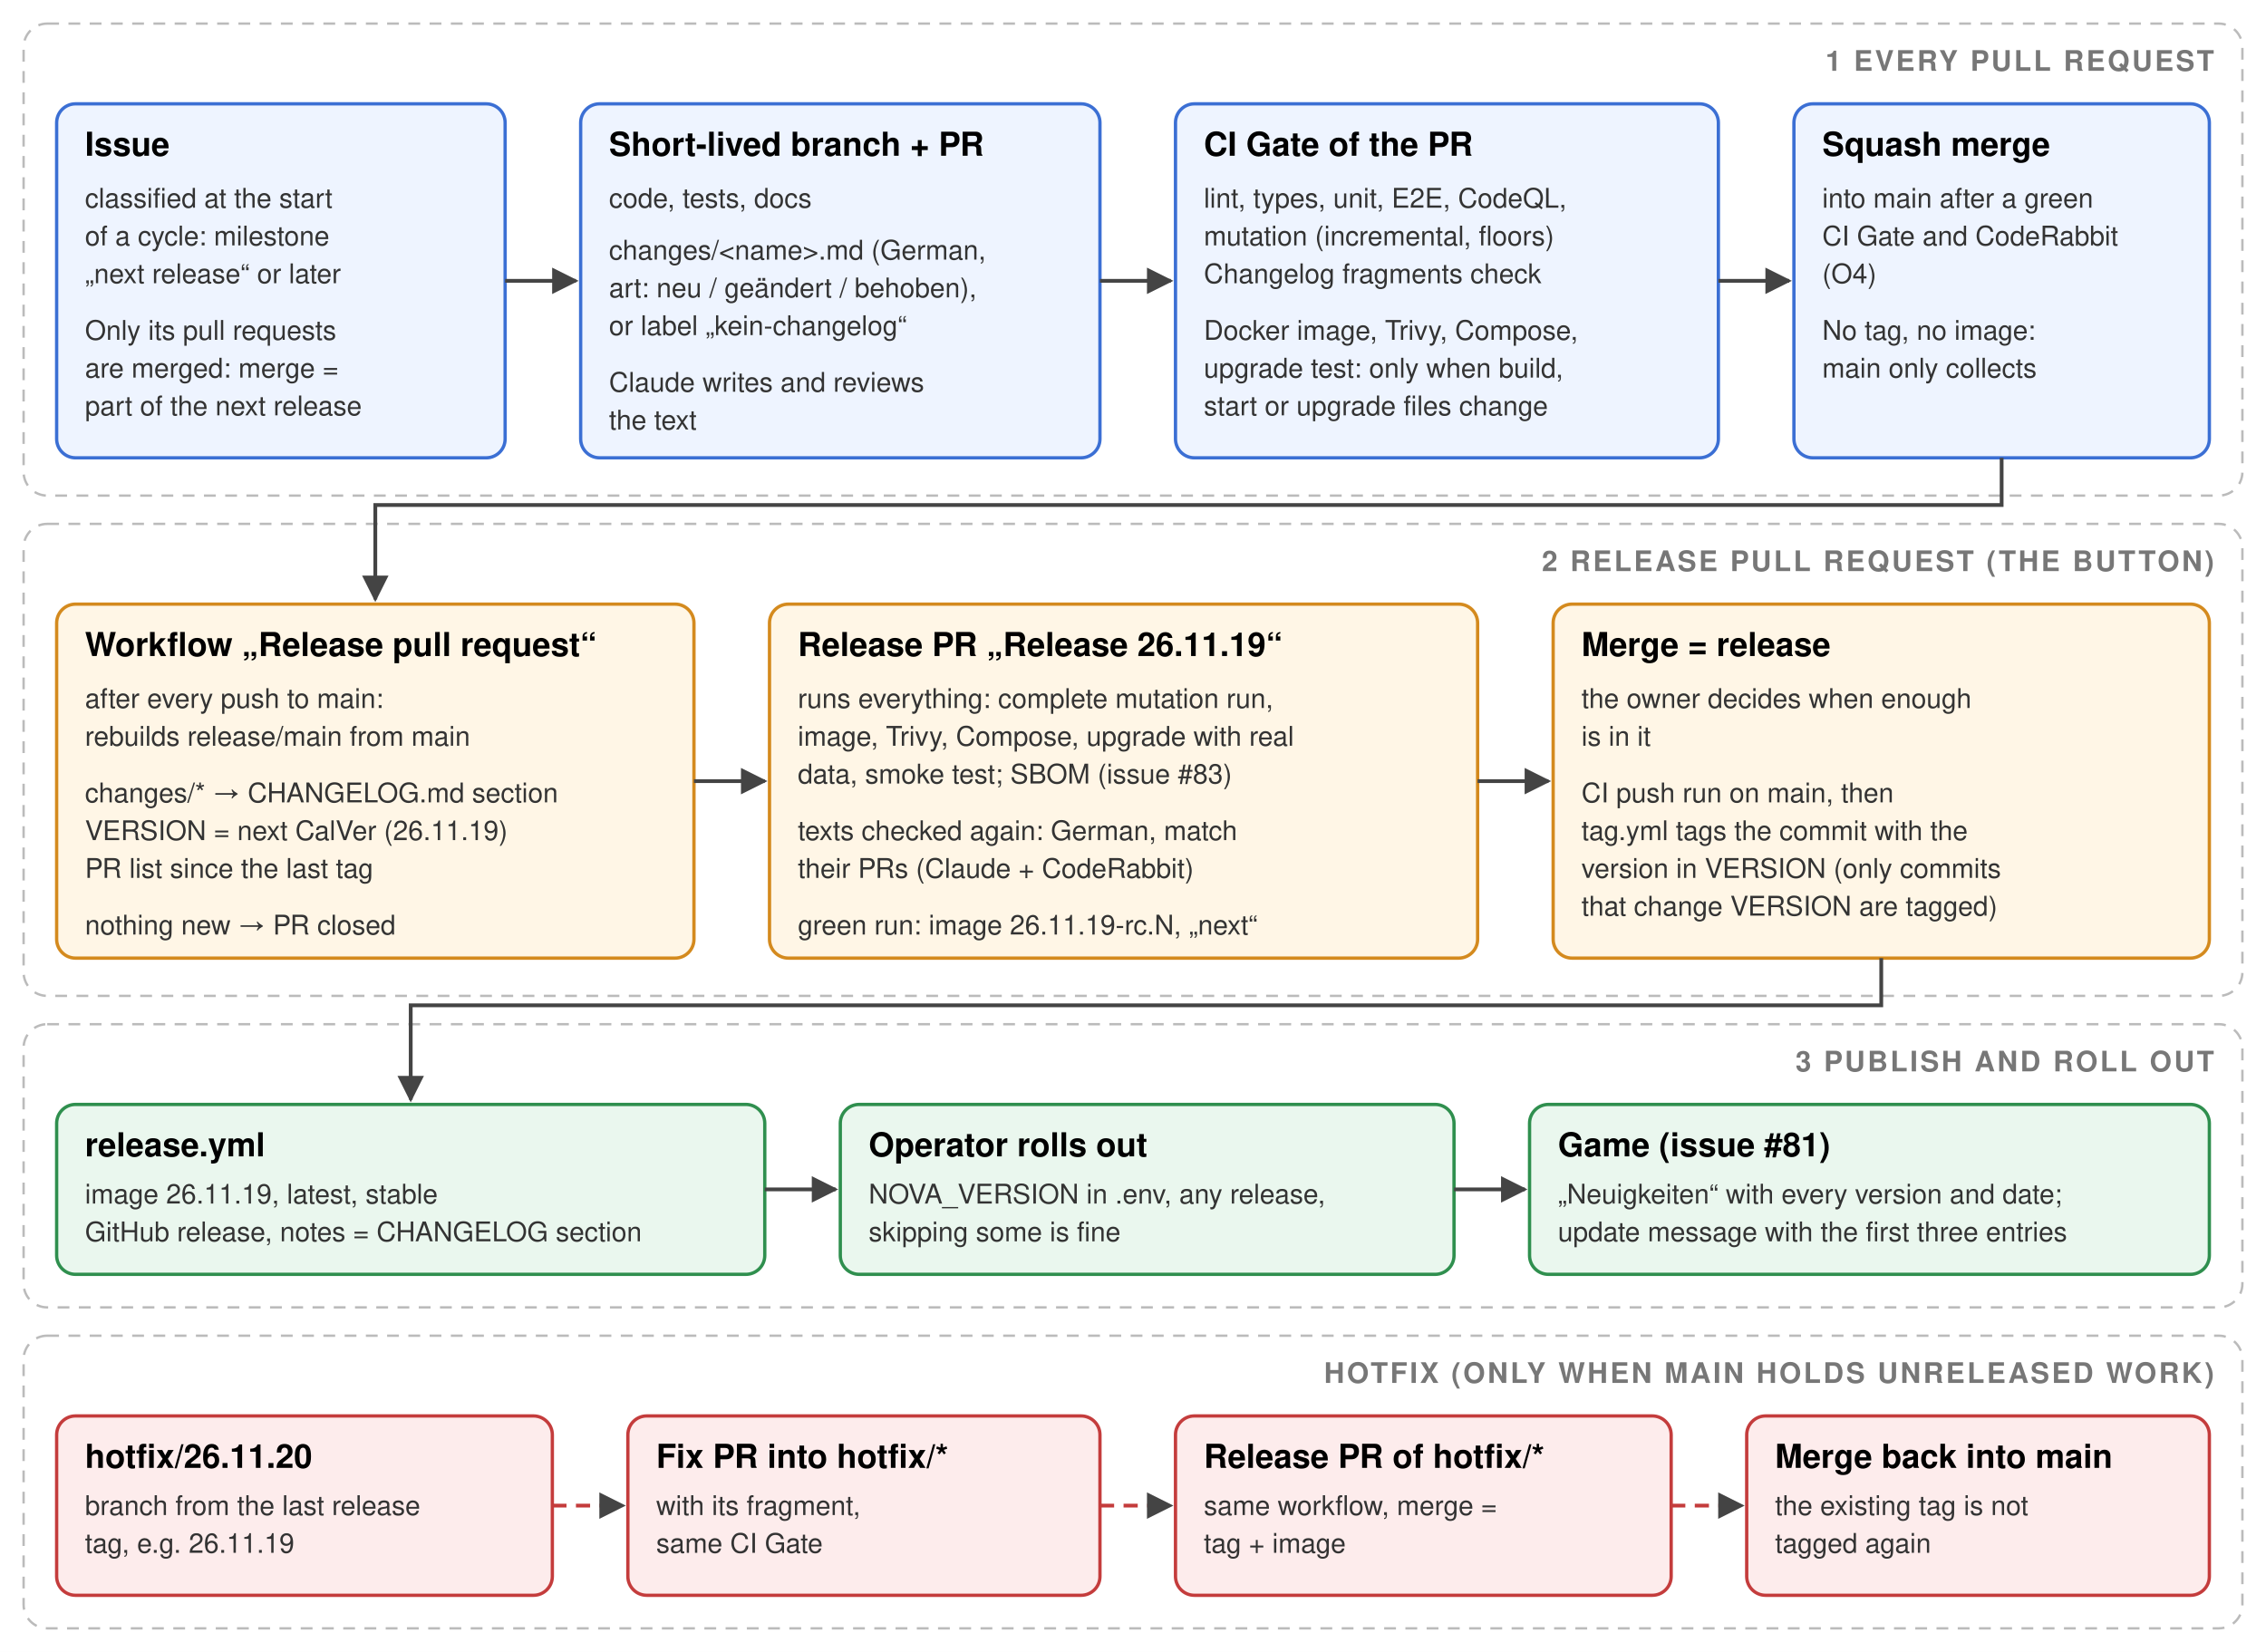
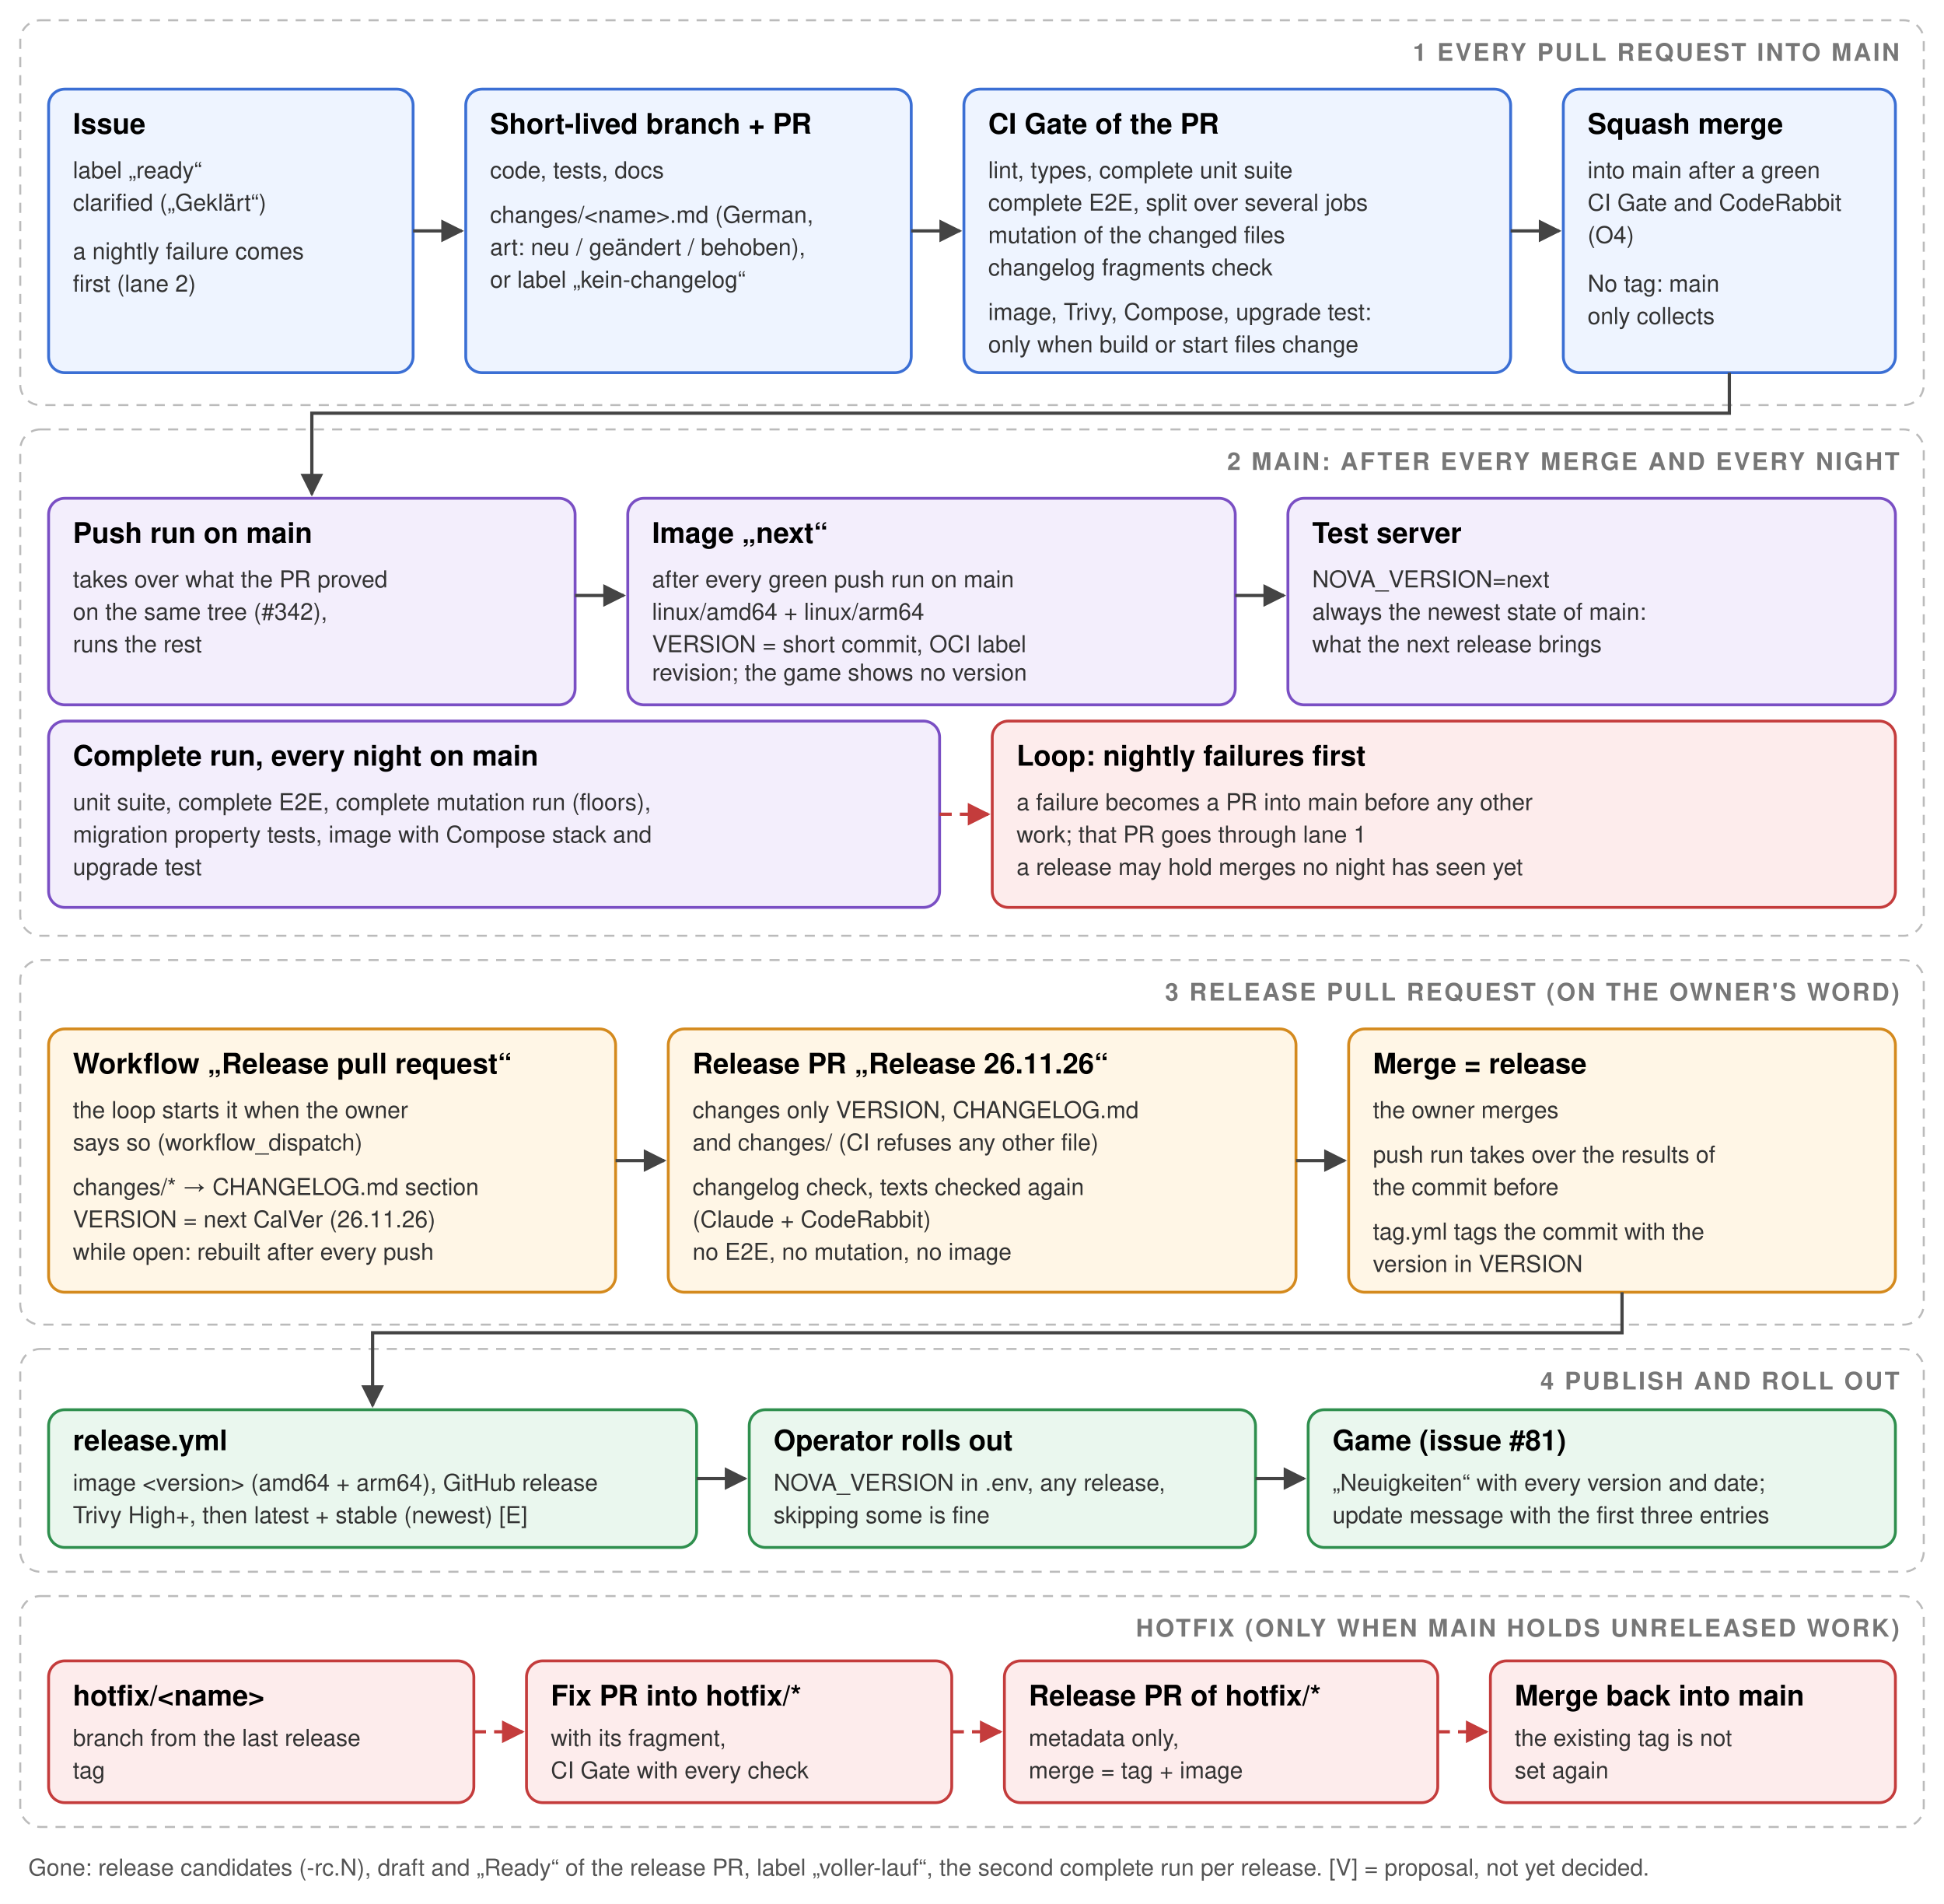
- <svg xmlns="http://www.w3.org/2000/svg" viewBox="0 0 960 700" width="960" height="700" font-family="Helvetica, Arial, sans-serif" font-size="13">
+ <svg xmlns="http://www.w3.org/2000/svg" viewBox="0 0 960 940" width="960" height="940" font-family="Helvetica, Arial, sans-serif" font-size="13">
  <defs>
    <marker id="arrow" viewBox="0 0 10 10" refX="9" refY="5" markerWidth="7" markerHeight="7" orient="auto-start-reverse">
      <path d="M0,0 L10,5 L0,10 z" fill="#444" />
    </marker>
+     <marker id="arrowred" viewBox="0 0 10 10" refX="9" refY="5" markerWidth="7" markerHeight="7" orient="auto-start-reverse">
+       <path d="M0,0 L10,5 L0,10 z" fill="#c43c3c" />
+     </marker>
    <style>
-       .box { fill: #ffffff; stroke: #444; stroke-width: 1.4; rx: 8; }
+       .box { fill: #ffffff; stroke: #444; stroke-width: 1.4; }
      .dev { fill: #eef4ff; stroke: #3b6fd4; }
+       .main { fill: #f3eefc; stroke: #7a4fc4; }
      .rel { fill: #fff6e6; stroke: #d48a1e; }
      .pub { fill: #eaf7ee; stroke: #2f8f4e; }
      .fix { fill: #fdecec; stroke: #c43c3c; }
      .lane { fill: none; stroke: #bbb; stroke-dasharray: 5 4; }
      .head { font-weight: bold; font-size: 14px; }
      .small { font-size: 11.5px; fill: #333; }
+       .note { font-size: 11.5px; fill: #555; }
      .lanelabel { font-size: 12px; fill: #777; font-weight: bold; letter-spacing: 1px; }
      .flow { stroke: #444; stroke-width: 1.6; fill: none; marker-end: url(#arrow); }
-       .hot { stroke: #c43c3c; stroke-width: 1.6; fill: none; marker-end: url(#arrow); stroke-dasharray: 6 4; }
+       .hot { stroke: #c43c3c; stroke-width: 1.6; fill: none; marker-end: url(#arrowred); stroke-dasharray: 6 4; }
    </style>
  </defs>
-   <rect width="960" height="700" fill="#ffffff" />
-   <rect class="lane" x="10" y="10" width="940" height="200" rx="10" />
-   <text class="lanelabel" text-anchor="end" x="938" y="30">1  EVERY PULL REQUEST</text>
-   <rect class="lane" x="10" y="222" width="940" height="200" rx="10" />
-   <text class="lanelabel" text-anchor="end" x="938" y="242">2  RELEASE PULL REQUEST (THE BUTTON)</text>
-   <rect class="lane" x="10" y="434" width="940" height="120" rx="10" />
-   <text class="lanelabel" text-anchor="end" x="938" y="454">3  PUBLISH AND ROLL OUT</text>
-   <rect class="lane" x="10" y="566" width="940" height="124" rx="10" />
-   <text class="lanelabel" text-anchor="end" x="938" y="586">HOTFIX (ONLY WHEN MAIN HOLDS UNRELEASED WORK)</text>
-   <rect class="box dev" x="24" y="44" width="190" height="150" rx="8" />
+   <rect width="960" height="940" fill="#ffffff" />
+   <rect class="lane" x="10" y="10" width="940" height="190" rx="10" />
+   <text class="lanelabel" text-anchor="end" x="938" y="30">1  EVERY PULL REQUEST INTO MAIN</text>
+   <rect class="lane" x="10" y="212" width="940" height="250" rx="10" />
+   <text class="lanelabel" text-anchor="end" x="938" y="232">2  MAIN: AFTER EVERY MERGE AND EVERY NIGHT</text>
+   <rect class="lane" x="10" y="474" width="940" height="180" rx="10" />
+   <text class="lanelabel" text-anchor="end" x="938" y="494">3  RELEASE PULL REQUEST (ON THE OWNER'S WORD)</text>
+   <rect class="lane" x="10" y="666" width="940" height="110" rx="10" />
+   <text class="lanelabel" text-anchor="end" x="938" y="686">4  PUBLISH AND ROLL OUT</text>
+   <rect class="lane" x="10" y="788" width="940" height="114" rx="10" />
+   <text class="lanelabel" text-anchor="end" x="938" y="808">HOTFIX (ONLY WHEN MAIN HOLDS UNRELEASED WORK)</text>
+   <rect class="box dev" x="24" y="44" width="180" height="140" rx="8" />
  <text class="head" x="36" y="66">Issue</text>
-   <text class="small" x="36" y="88">classified at the start</text>
-   <text class="small" x="36" y="104">of a cycle: milestone</text>
-   <text class="small" x="36" y="120">„next release“ or later</text>
-   <text class="small" x="36" y="144">Only its pull requests</text>
-   <text class="small" x="36" y="160">are merged: merge =</text>
-   <text class="small" x="36" y="176">part of the next release</text>
-   <rect class="box dev" x="246" y="44" width="220" height="150" rx="8" />
-   <text class="head" x="258" y="66">Short-lived branch + PR</text>
-   <text class="small" x="258" y="88">code, tests, docs</text>
-   <text class="small" x="258" y="110">changes/&lt;name&gt;.md (German,</text>
-   <text class="small" x="258" y="126">art: neu / geändert / behoben),</text>
-   <text class="small" x="258" y="142">or label „kein-changelog“</text>
-   <text class="small" x="258" y="166">Claude writes and reviews</text>
-   <text class="small" x="258" y="182">the text</text>
-   <rect class="box dev" x="498" y="44" width="230" height="150" rx="8" />
-   <text class="head" x="510" y="66">CI Gate of the PR</text>
-   <text class="small" x="510" y="88">lint, types, unit, E2E, CodeQL,</text>
-   <text class="small" x="510" y="104">mutation (incremental, floors)</text>
-   <text class="small" x="510" y="120">Changelog fragments check</text>
-   <text class="small" x="510" y="144">Docker image, Trivy, Compose,</text>
-   <text class="small" x="510" y="160">upgrade test: only when build,</text>
-   <text class="small" x="510" y="176">start or upgrade files change</text>
-   <rect class="box dev" x="760" y="44" width="176" height="150" rx="8" />
-   <text class="head" x="772" y="66">Squash merge</text>
-   <text class="small" x="772" y="88">into main after a green</text>
-   <text class="small" x="772" y="104">CI Gate and CodeRabbit</text>
-   <text class="small" x="772" y="120">(O4)</text>
-   <text class="small" x="772" y="144">No tag, no image:</text>
-   <text class="small" x="772" y="160">main only collects</text>
-   <path class="flow" d="M214,119 H244" />
-   <path class="flow" d="M466,119 H496" />
-   <path class="flow" d="M728,119 H758" />
-   <rect class="box rel" x="24" y="256" width="270" height="150" rx="8" />
-   <text class="head" x="36" y="278">Workflow „Release pull request“</text>
-   <text class="small" x="36" y="300">after every push to main:</text>
-   <text class="small" x="36" y="316">rebuilds release/main from main</text>
-   <text class="small" x="36" y="340">changes/* → CHANGELOG.md section</text>
-   <text class="small" x="36" y="356">VERSION = next CalVer (26.11.19)</text>
-   <text class="small" x="36" y="372">PR list since the last tag</text>
-   <text class="small" x="36" y="396">nothing new → PR closed</text>
-   <rect class="box rel" x="326" y="256" width="300" height="150" rx="8" />
-   <text class="head" x="338" y="278">Release PR „Release 26.11.19“</text>
-   <text class="small" x="338" y="300">runs everything: complete mutation run,</text>
-   <text class="small" x="338" y="316">image, Trivy, Compose, upgrade with real</text>
-   <text class="small" x="338" y="332">data, smoke test; SBOM (issue #83)</text>
-   <text class="small" x="338" y="356">texts checked again: German, match</text>
-   <text class="small" x="338" y="372">their PRs (Claude + CodeRabbit)</text>
-   <text class="small" x="338" y="396">green run: image 26.11.19-rc.N, „next“</text>
-   <rect class="box rel" x="658" y="256" width="278" height="150" rx="8" />
-   <text class="head" x="670" y="278">Merge = release</text>
-   <text class="small" x="670" y="300">the owner decides when enough</text>
-   <text class="small" x="670" y="316">is in it</text>
-   <text class="small" x="670" y="340">CI push run on main, then</text>
-   <text class="small" x="670" y="356">tag.yml tags the commit with the</text>
-   <text class="small" x="670" y="372">version in VERSION (only commits</text>
-   <text class="small" x="670" y="388">that change VERSION are tagged)</text>
-   <path class="flow" d="M848,194 V214 H159 V254" />
-   <path class="flow" d="M294,331 H324" />
-   <path class="flow" d="M626,331 H656" />
-   <rect class="box pub" x="24" y="468" width="300" height="72" rx="8" />
-   <text class="head" x="36" y="490">release.yml</text>
-   <text class="small" x="36" y="510">image 26.11.19, latest, stable</text>
-   <text class="small" x="36" y="526">GitHub release, notes = CHANGELOG section</text>
-   <rect class="box pub" x="356" y="468" width="260" height="72" rx="8" />
-   <text class="head" x="368" y="490">Operator rolls out</text>
-   <text class="small" x="368" y="510">NOVA_VERSION in .env, any release,</text>
-   <text class="small" x="368" y="526">skipping some is fine</text>
-   <rect class="box pub" x="648" y="468" width="288" height="72" rx="8" />
-   <text class="head" x="660" y="490">Game (issue #81)</text>
-   <text class="small" x="660" y="510">„Neuigkeiten“ with every version and date;</text>
-   <text class="small" x="660" y="526">update message with the first three entries</text>
-   <path class="flow" d="M797,406 V426 H174 V466" />
-   <path class="flow" d="M324,504 H354" />
-   <path class="flow" d="M616,504 H646" />
-   <rect class="box fix" x="24" y="600" width="210" height="76" rx="8" />
-   <text class="head" x="36" y="622">hotfix/26.11.20</text>
-   <text class="small" x="36" y="642">branch from the last release</text>
-   <text class="small" x="36" y="658">tag, e.g. 26.11.19</text>
-   <rect class="box fix" x="266" y="600" width="200" height="76" rx="8" />
-   <text class="head" x="278" y="622">Fix PR into hotfix/*</text>
-   <text class="small" x="278" y="642">with its fragment,</text>
-   <text class="small" x="278" y="658">same CI Gate</text>
-   <rect class="box fix" x="498" y="600" width="210" height="76" rx="8" />
-   <text class="head" x="510" y="622">Release PR of hotfix/*</text>
-   <text class="small" x="510" y="642">same workflow, merge =</text>
-   <text class="small" x="510" y="658">tag + image</text>
-   <rect class="box fix" x="740" y="600" width="196" height="76" rx="8" />
-   <text class="head" x="752" y="622">Merge back into main</text>
-   <text class="small" x="752" y="642">the existing tag is not</text>
-   <text class="small" x="752" y="658">tagged again</text>
-   <path class="hot" d="M234,638 H264" />
-   <path class="hot" d="M466,638 H496" />
-   <path class="hot" d="M708,638 H738" />
+   <text class="small" x="36" y="88">label „ready“</text>
+   <text class="small" x="36" y="104">clarified („Geklärt“)</text>
+   <text class="small" x="36" y="128">a nightly failure comes</text>
+   <text class="small" x="36" y="144">first (lane 2)</text>
+   <rect class="box dev" x="230" y="44" width="220" height="140" rx="8" />
+   <text class="head" x="242" y="66">Short-lived branch + PR</text>
+   <text class="small" x="242" y="88">code, tests, docs</text>
+   <text class="small" x="242" y="110">changes/&lt;name&gt;.md (German,</text>
+   <text class="small" x="242" y="126">art: neu / geändert / behoben),</text>
+   <text class="small" x="242" y="142">or label „kein-changelog“</text>
+   <rect class="box dev" x="476" y="44" width="270" height="140" rx="8" />
+   <text class="head" x="488" y="66">CI Gate of the PR</text>
+   <text class="small" x="488" y="88">lint, types, complete unit suite</text>
+   <text class="small" x="488" y="104">complete E2E, split over several jobs</text>
+   <text class="small" x="488" y="120">mutation of the changed files</text>
+   <text class="small" x="488" y="136">changelog fragments check</text>
+   <text class="small" x="488" y="158">image, Trivy, Compose, upgrade test:</text>
+   <text class="small" x="488" y="174">only when build or start files change</text>
+   <rect class="box dev" x="772" y="44" width="164" height="140" rx="8" />
+   <text class="head" x="784" y="66">Squash merge</text>
+   <text class="small" x="784" y="88">into main after a green</text>
+   <text class="small" x="784" y="104">CI Gate and CodeRabbit</text>
+   <text class="small" x="784" y="120">(O4)</text>
+   <text class="small" x="784" y="144">No tag: main</text>
+   <text class="small" x="784" y="160">only collects</text>
+   <path class="flow" d="M204,114 H228" />
+   <path class="flow" d="M450,114 H474" />
+   <path class="flow" d="M746,114 H770" />
+   <rect class="box main" x="24" y="246" width="260" height="102" rx="8" />
+   <text class="head" x="36" y="268">Push run on main</text>
+   <text class="small" x="36" y="290">takes over what the PR proved</text>
+   <text class="small" x="36" y="306">on the same tree (#342),</text>
+   <text class="small" x="36" y="322">runs the rest</text>
+   <rect class="box main" x="310" y="246" width="300" height="102" rx="8" />
+   <text class="head" x="322" y="268">Image „next“</text>
+   <text class="small" x="322" y="290">after every green push run on main</text>
+   <text class="small" x="322" y="306">linux/amd64 + linux/arm64</text>
+   <text class="small" x="322" y="322">VERSION = short commit, OCI label</text>
+   <text class="small" x="322" y="336">revision; the game shows no version</text>
+   <rect class="box main" x="636" y="246" width="300" height="102" rx="8" />
+   <text class="head" x="648" y="268">Test server</text>
+   <text class="small" x="648" y="290">NOVA_VERSION=next</text>
+   <text class="small" x="648" y="306">always the newest state of main:</text>
+   <text class="small" x="648" y="322">what the next release brings</text>
+   <path class="flow" d="M854,184 V204 H154 V244" />
+   <path class="flow" d="M284,294 H308" />
+   <path class="flow" d="M610,294 H634" />
+   <rect class="box main" x="24" y="356" width="440" height="92" rx="8" />
+   <text class="head" x="36" y="378">Complete run, every night on main</text>
+   <text class="small" x="36" y="400">unit suite, complete E2E, complete mutation run (floors),</text>
+   <text class="small" x="36" y="416">migration property tests, image with Compose stack and</text>
+   <text class="small" x="36" y="432">upgrade test</text>
+   <rect class="box fix" x="490" y="356" width="446" height="92" rx="8" />
+   <text class="head" x="502" y="378">Loop: nightly failures first</text>
+   <text class="small" x="502" y="400">a failure becomes a PR into main before any other</text>
+   <text class="small" x="502" y="416">work; that PR goes through lane 1</text>
+   <text class="small" x="502" y="432">a release may hold merges no night has seen yet</text>
+   <path class="hot" d="M464,402 H488" />
+   <rect class="box rel" x="24" y="508" width="280" height="130" rx="8" />
+   <text class="head" x="36" y="530">Workflow „Release pull request“</text>
+   <text class="small" x="36" y="552">the loop starts it when the owner</text>
+   <text class="small" x="36" y="568">says so (workflow_dispatch)</text>
+   <text class="small" x="36" y="590">changes/* → CHANGELOG.md section</text>
+   <text class="small" x="36" y="606">VERSION = next CalVer (26.11.26)</text>
+   <text class="small" x="36" y="622">while open: rebuilt after every push</text>
+   <rect class="box rel" x="330" y="508" width="310" height="130" rx="8" />
+   <text class="head" x="342" y="530">Release PR „Release 26.11.26“</text>
+   <text class="small" x="342" y="552">changes only VERSION, CHANGELOG.md</text>
+   <text class="small" x="342" y="568">and changes/ (CI refuses any other file)</text>
+   <text class="small" x="342" y="590">changelog check, texts checked again</text>
+   <text class="small" x="342" y="606">(Claude + CodeRabbit)</text>
+   <text class="small" x="342" y="622">no E2E, no mutation, no image</text>
+   <rect class="box rel" x="666" y="508" width="270" height="130" rx="8" />
+   <text class="head" x="678" y="530">Merge = release</text>
+   <text class="small" x="678" y="552">the owner merges</text>
+   <text class="small" x="678" y="574">push run takes over the results of</text>
+   <text class="small" x="678" y="590">the commit before</text>
+   <text class="small" x="678" y="612">tag.yml tags the commit with the</text>
+   <text class="small" x="678" y="628">version in VERSION</text>
+   <path class="flow" d="M304,573 H328" />
+   <path class="flow" d="M640,573 H664" />
+   <rect class="box pub" x="24" y="696" width="320" height="68" rx="8" />
+   <text class="head" x="36" y="716">release.yml</text>
+   <text class="small" x="36" y="736">image &lt;version&gt; (amd64 + arm64), GitHub release</text>
+   <text class="small" x="36" y="752">Trivy High+, then latest + stable (newest) [E]</text>
+   <rect class="box pub" x="370" y="696" width="250" height="68" rx="8" />
+   <text class="head" x="382" y="716">Operator rolls out</text>
+   <text class="small" x="382" y="736">NOVA_VERSION in .env, any release,</text>
+   <text class="small" x="382" y="752">skipping some is fine</text>
+   <rect class="box pub" x="646" y="696" width="290" height="68" rx="8" />
+   <text class="head" x="658" y="716">Game (issue #81)</text>
+   <text class="small" x="658" y="736">„Neuigkeiten“ with every version and date;</text>
+   <text class="small" x="658" y="752">update message with the first three entries</text>
+   <path class="flow" d="M801,638 V658 H184 V694" />
+   <path class="flow" d="M344,730 H368" />
+   <path class="flow" d="M620,730 H644" />
+   <rect class="box fix" x="24" y="820" width="210" height="70" rx="8" />
+   <text class="head" x="36" y="842">hotfix/&lt;name&gt;</text>
+   <text class="small" x="36" y="862">branch from the last release</text>
+   <text class="small" x="36" y="878">tag</text>
+   <rect class="box fix" x="260" y="820" width="210" height="70" rx="8" />
+   <text class="head" x="272" y="842">Fix PR into hotfix/*</text>
+   <text class="small" x="272" y="862">with its fragment,</text>
+   <text class="small" x="272" y="878">CI Gate with every check</text>
+   <rect class="box fix" x="496" y="820" width="214" height="70" rx="8" />
+   <text class="head" x="508" y="842">Release PR of hotfix/*</text>
+   <text class="small" x="508" y="862">metadata only,</text>
+   <text class="small" x="508" y="878">merge = tag + image</text>
+   <rect class="box fix" x="736" y="820" width="200" height="70" rx="8" />
+   <text class="head" x="748" y="842">Merge back into main</text>
+   <text class="small" x="748" y="862">the existing tag is not</text>
+   <text class="small" x="748" y="878">set again</text>
+   <path class="hot" d="M234,855 H258" />
+   <path class="hot" d="M470,855 H494" />
+   <path class="hot" d="M710,855 H734" />
+   <text class="note" x="14" y="926">Gone: release candidates (-rc.N), draft and „Ready“ of the release PR, label „voller-lauf“, the second complete run per release.  [V] = proposal, not yet decided.</text>
</svg>
